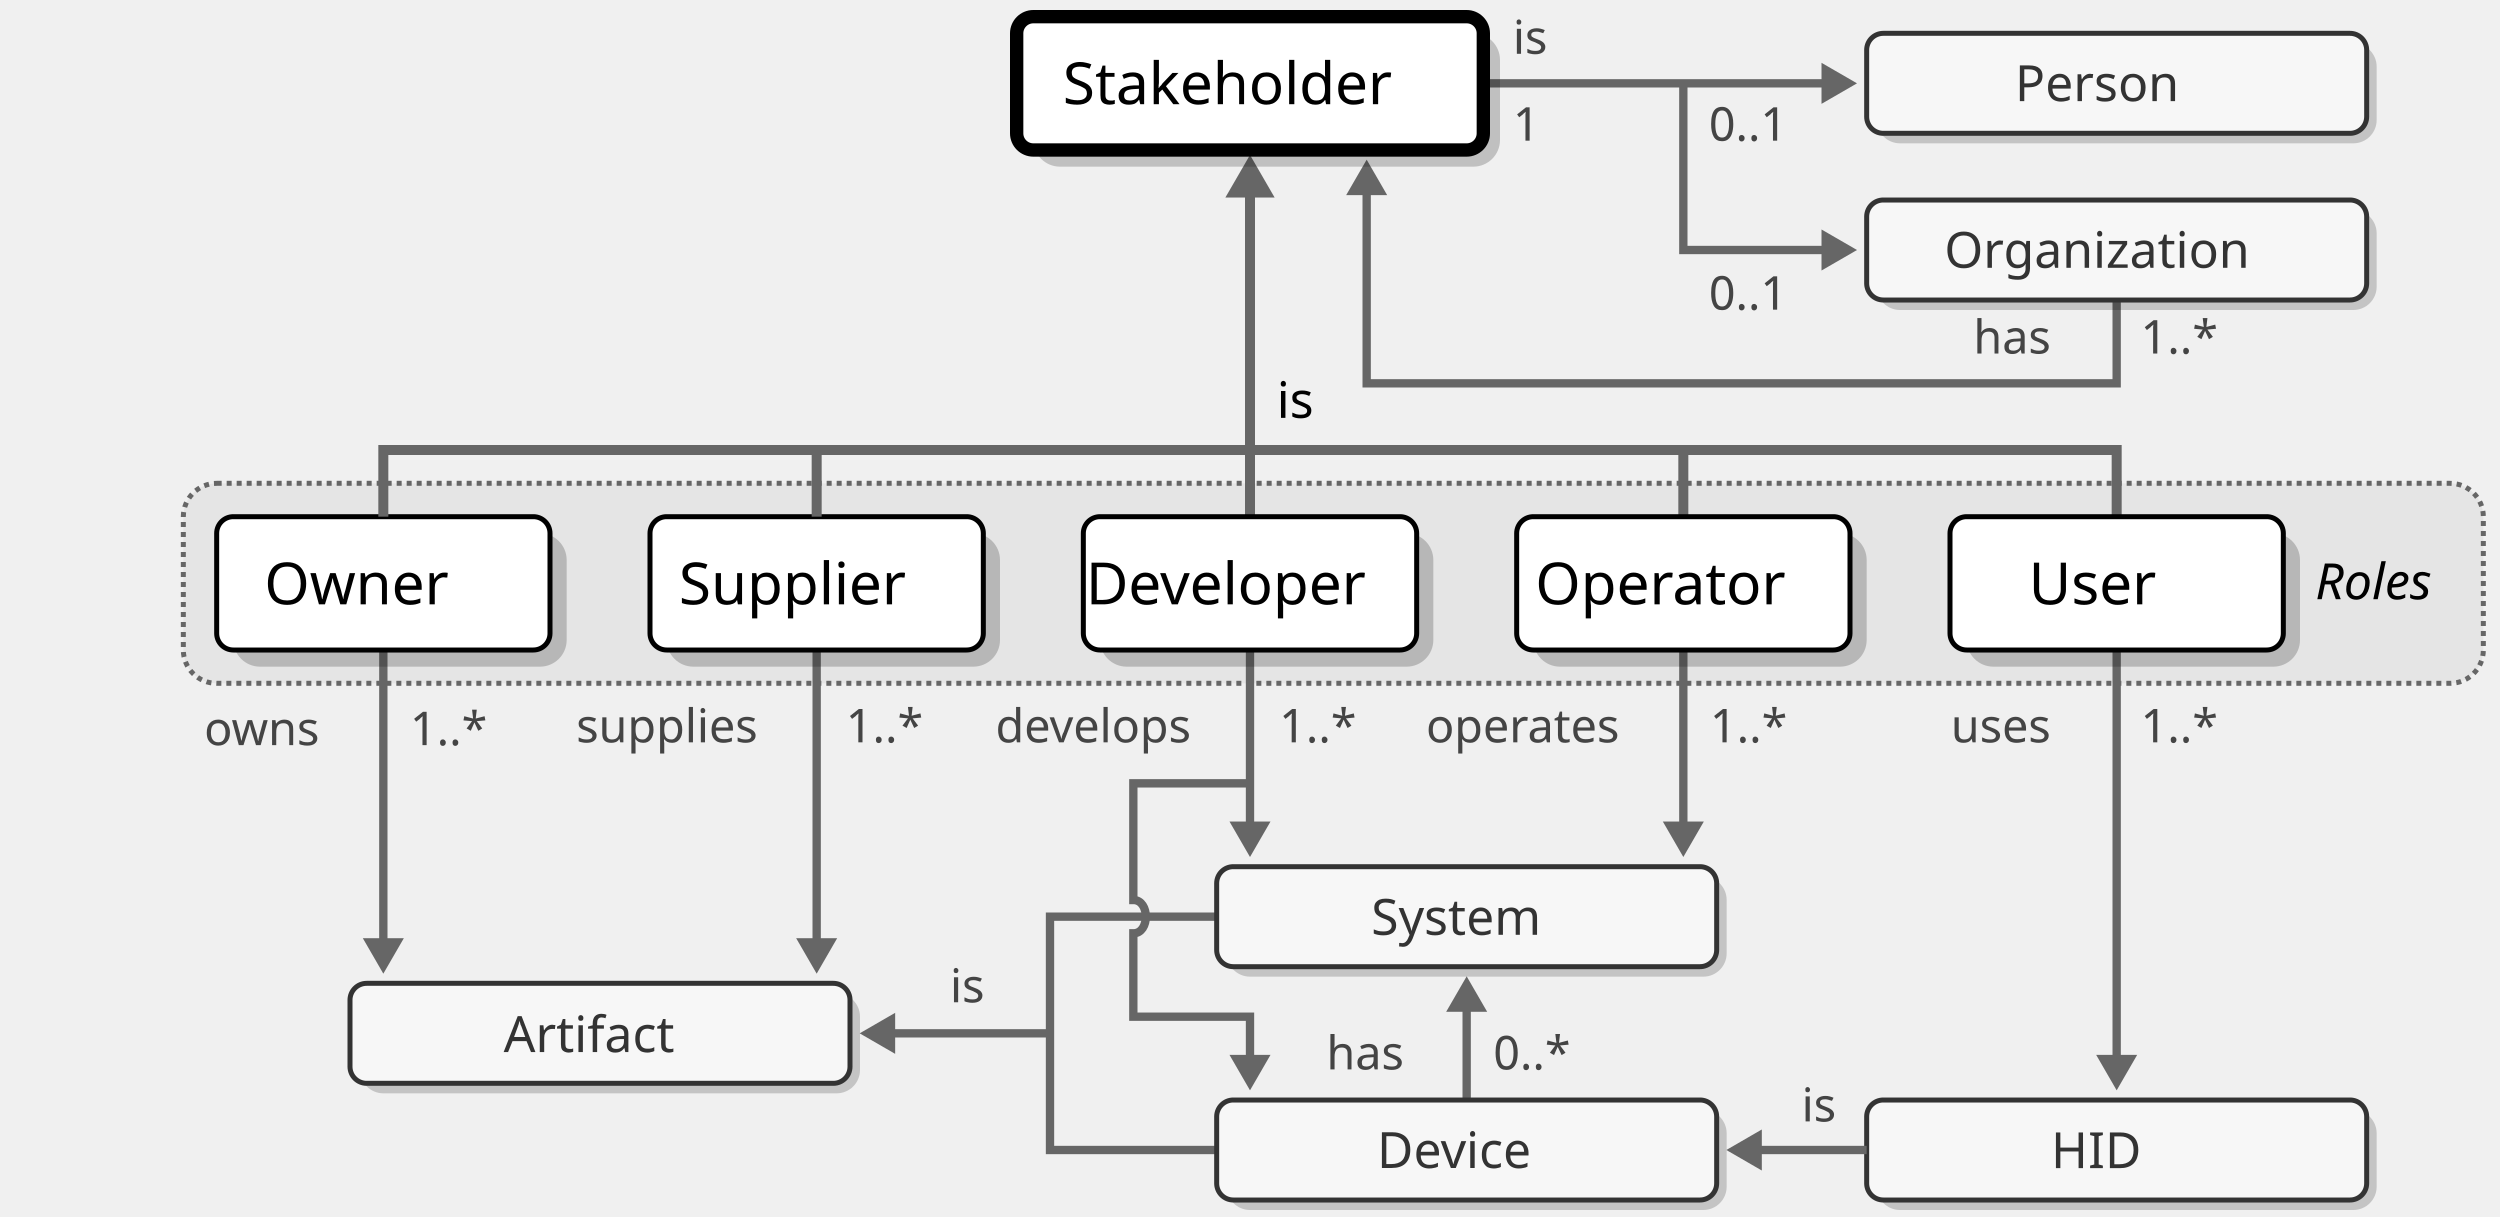
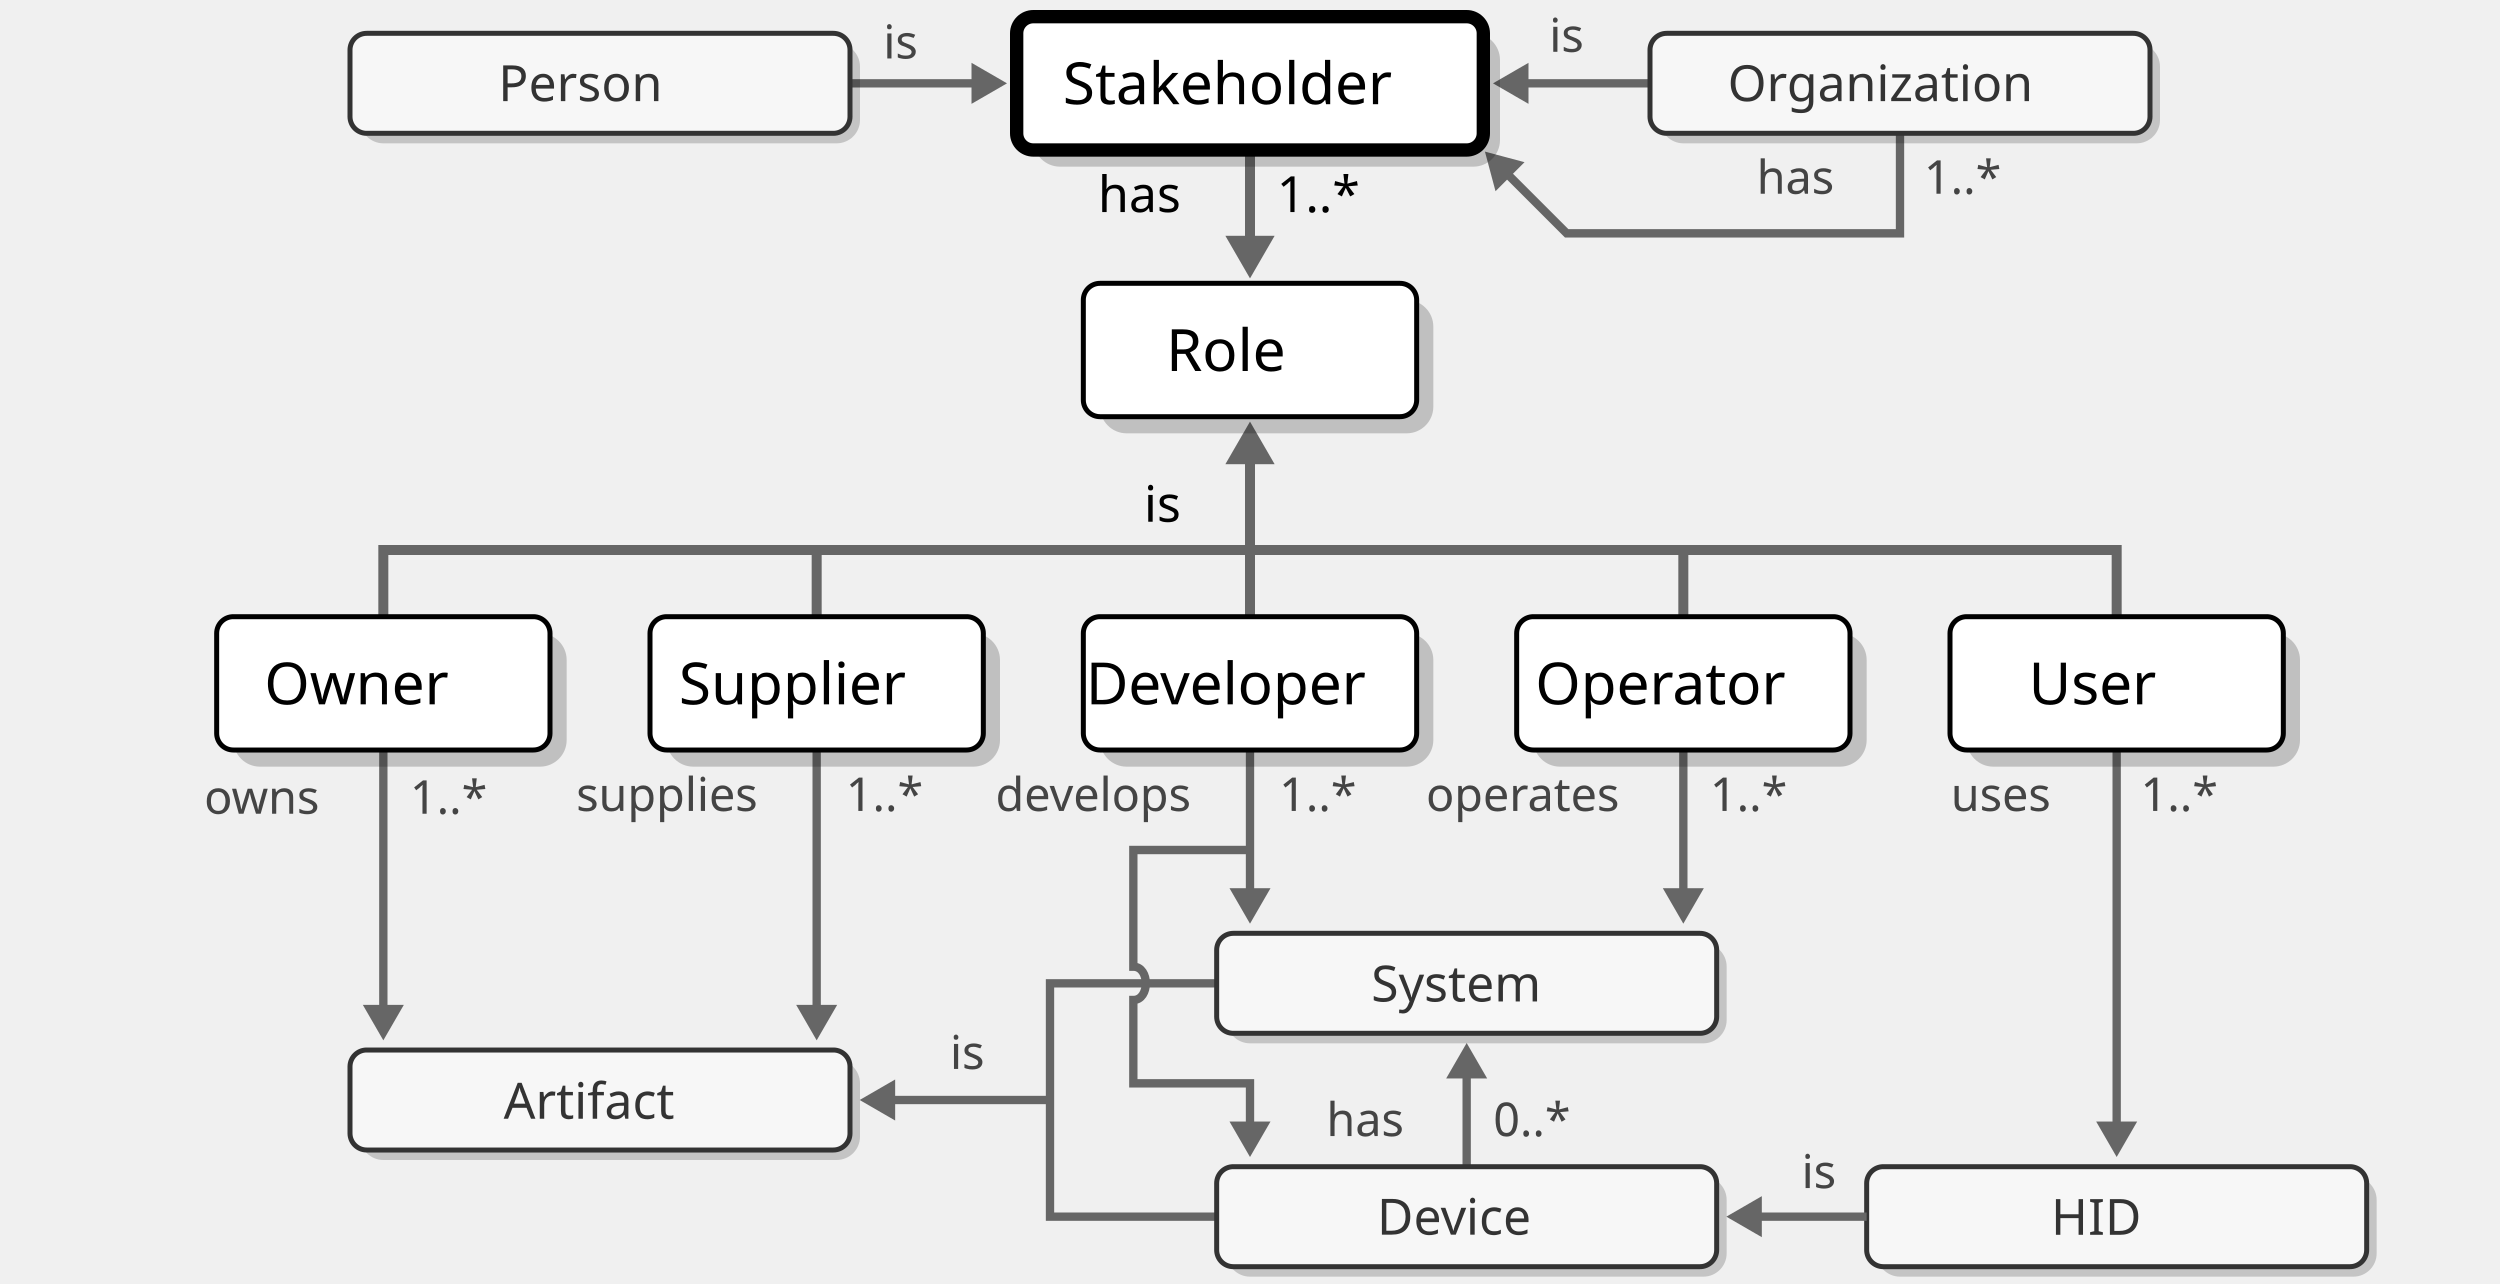
- <svg xmlns="http://www.w3.org/2000/svg" xmlns:xlink="http://www.w3.org/1999/xlink" width="150mm" height="73mm" version="1.1" viewBox="0 0 150 73" id="svg162">
+ <svg xmlns="http://www.w3.org/2000/svg" xmlns:xlink="http://www.w3.org/1999/xlink" width="150mm" height="77mm" version="1.1" viewBox="0 0 150 77" id="svg162">
  <defs id="defs5">
    <marker id="a" overflow="visible" orient="auto">
      <path transform="scale(0.4)" d="M 5.77,0 -2.88,5 V -5 Z" fill="context-stroke" fill-rule="evenodd" stroke="context-stroke" stroke-width="1pt" id="path2" />
    </marker>
  </defs>
-   <rect id="use19292" x="11" y="29" width="138" height="12" rx="2" fill="none" opacity="0.913" stroke="#000000" stroke-linejoin="round" stroke-width="0.333" style="opacity:1;fill:#e5e5e5;fill-opacity:1;stroke:#666666;stroke-width:0.3;stroke-miterlimit:4;stroke-dasharray:0.3, 0.3;stroke-dashoffset:0;stroke-opacity:1" />
-   <path id="f" d="M 89,5 110,5" fill="none" marker-end="url(#a)" stroke="#666666" stroke-width="0.667" style="stroke:#666666;stroke-width:0.5;stroke-miterlimit:4;stroke-dasharray:none;stroke-opacity:1" />
-   <path d="m 127,18 v 5 H 82 l 4.3e-5,-12" marker-end="url(#a)" id="path20" style="fill:none;stroke:#666666;stroke-width:0.5;stroke-miterlimit:4;stroke-dasharray:none;stroke-opacity:1" />
-   <path d="m 75,31 4.3e-5,-20" marker-end="url(#a)" id="path22" style="fill:none;stroke:#666666;stroke-width:0.6;stroke-miterlimit:4;stroke-dasharray:none" />
-   <path style="fill:none;stroke:#666666;stroke-width:0.5;stroke-linecap:butt;stroke-linejoin:miter;stroke-miterlimit:4;stroke-dasharray:none;stroke-opacity:1" d="M 73,55 H 63 v 14 h 10" id="path6878" />
-   <path d="m 88,66 -4e-6,-6" marker-end="url(#a)" id="path8416" style="fill:none;stroke:#666666;stroke-width:0.5;stroke-miterlimit:4;stroke-dasharray:none;stroke-opacity:1" />
-   <use x="0" y="0" xlink:href="#g26778" id="use27028" transform="translate(38.99995,-40)" width="100%" height="100%" />
-   <use x="0" y="0" xlink:href="#g26778" id="use27026" transform="translate(38.99995,-50)" width="100%" height="100%" />
+   <path d="m 75,37 0,-10" marker-end="url(#a)" id="path1281" style="fill:none;stroke:#666666;stroke-width:0.6;stroke-miterlimit:4;stroke-dasharray:none" />
+   <path style="fill:none;stroke:#666666;stroke-width:0.6;stroke-linecap:butt;stroke-linejoin:miter;stroke-miterlimit:4;stroke-dasharray:none;stroke-opacity:1" d="M 23,37 V 33 H 49" id="path1600" />
+   <use x="0" y="0" xlink:href="#path1600" id="use2641" transform="translate(26)" width="100%" height="100%" />
+   <use x="0" y="0" xlink:href="#path1600" id="use2643" transform="matrix(-1,0,0,1,124,-3.3000001e-7)" width="100%" height="100%" />
+   <use x="0" y="0" xlink:href="#path1600" id="use2645" transform="matrix(-1,0,0,1,150,-3.3000001e-7)" width="100%" height="100%" />
+   <use x="0" y="0" xlink:href="#f" id="use3468" transform="matrix(-1,0,0,1,150,-5e-8)" width="100%" height="100%" />
+   <path id="f" d="m 99,5 h -8" fill="none" marker-end="url(#a)" stroke="#666666" stroke-width="0.667" style="stroke:#666666;stroke-width:0.5;stroke-miterlimit:4;stroke-dasharray:none;stroke-opacity:1" />
+   <path d="M 114,8 V 14 H 94 L 90.1,10.1" marker-end="url(#a)" id="path20" style="fill:none;stroke:#666666;stroke-width:0.5;stroke-miterlimit:4;stroke-dasharray:none;stroke-opacity:1" />
+   <path d="M 75,9 V 15" marker-end="url(#a)" id="path22" style="fill:none;stroke:#666666;stroke-width:0.6;stroke-miterlimit:4;stroke-dasharray:none" />
+   <path style="fill:none;stroke:#666666;stroke-width:0.5;stroke-linecap:butt;stroke-linejoin:miter;stroke-miterlimit:4;stroke-dasharray:none;stroke-opacity:1" d="M 73,59 H 63 v 14 h 10" id="path6878" />
+   <path d="m 88,70 -4e-6,-6" marker-end="url(#a)" id="path8416" style="fill:none;stroke:#666666;stroke-width:0.5;stroke-miterlimit:4;stroke-dasharray:none;stroke-opacity:1" />
+   <use x="0" y="0" xlink:href="#g26778" id="use27028" transform="translate(25.99995,-54)" width="100%" height="100%" />
+   <use x="0" y="0" xlink:href="#g26778" id="use27026" transform="translate(-52.00005,-54)" width="100%" height="100%" />
  <use x="0" y="0" xlink:href="#g26778" id="use27024" transform="translate(-52.00005,6.999999)" width="100%" height="100%" />
  <use x="0" y="0" xlink:href="#g26778" id="use27022" transform="translate(38.99995,14)" width="100%" height="100%" />
  <use x="0" y="0" xlink:href="#g26778" id="use27020" transform="translate(-4.6506367e-5,14)" width="100%" height="100%" />
-   <g id="g26778" transform="translate(0,2)">
+   <g id="g26778" transform="translate(0,6)">
    <rect x="73.6" y="50.6" width="30" height="6" rx="1.4" fill="none" opacity="0.913" stroke="#000000" stroke-linejoin="round" stroke-width="0.667" id="rect1279-3" style="fill:#000000;fill-opacity:0.2;stroke:none;stroke-width:0.8;stroke-miterlimit:4;stroke-dasharray:none" />
    <rect x="73" y="50" width="30" height="6" rx="1" fill="none" opacity="0.913" stroke="#000000" stroke-linejoin="round" stroke-width="0.333" id="rect150" style="opacity:1;fill:#f7f7f7;fill-opacity:1;stroke:#333333;stroke-width:0.3;stroke-miterlimit:4;stroke-dasharray:none;stroke-opacity:1" />
  </g>
  <rect x="62" y="2" width="28" height="8" rx="1.6" fill="none" opacity="0.913" stroke="#000000" stroke-linejoin="round" stroke-width="0.667" id="rect923" style="opacity:1;fill:#000000;fill-opacity:0.2;stroke:none;stroke-width:0.8;stroke-miterlimit:4;stroke-dasharray:none" />
  <rect x="61" y="1" width="28" height="8" rx="1" fill="none" opacity="0.913" stroke="#000000" stroke-linejoin="round" stroke-width="0.667" id="rect58" style="opacity:1;fill:#ffffff;fill-opacity:1;stroke-width:0.8;stroke-miterlimit:4;stroke-dasharray:none" />
-   <text x="138.913" y="35.953" style="font-size:3px;line-height:1.25;font-family:sans-serif;stroke-width:0.265" xml:space="preserve" id="text25087">
-     <tspan x="138.913" y="35.953" stroke-width="0.265" id="tspan25085" style="font-style:italic;font-variant:normal;font-weight:normal;font-stretch:normal;font-family:sans-serif;-inkscape-font-specification:'sans-serif Italic'">Roles</tspan>
-   </text>
  <use x="0" y="0" xlink:href="#path16" id="use1346" transform="translate(26)" width="100%" height="100%" />
  <use x="0" y="0" xlink:href="#path14" id="use1348" transform="translate(25.99996)" width="100%" height="100%" />
-   <path d="m 75,39 -1.04e-4,11" marker-end="url(#a)" id="path14" style="fill:none;stroke:#666666;stroke-width:0.5;stroke-miterlimit:4;stroke-dasharray:none;stroke-opacity:1" />
-   <path d="M 23,39 23,57" marker-end="url(#a)" id="path16" style="fill:none;stroke:#666666;stroke-width:0.5;stroke-miterlimit:4;stroke-dasharray:none;stroke-opacity:1" />
-   <path d="M 127,39 127,64" marker-end="url(#a)" id="path18" style="fill:none;stroke:#666666;stroke-width:0.5;stroke-miterlimit:4;stroke-dasharray:none;stroke-opacity:1" />
-   <text x="126.989" y="16.068" font-family="sans-serif" font-size="3.5px" stroke-width="0.265" style="font-size:3px;line-height:1.25" xml:space="preserve" id="text31">
-     <tspan x="126.989" y="16.068" font-size="3.5px" stroke-width="0.265" text-align="center" text-anchor="middle" id="tspan29" style="font-size:3px;fill:#333333;fill-opacity:1">Organization</tspan>
+   <path d="m 75,45 v 9" marker-end="url(#a)" id="path14" style="fill:none;stroke:#666666;stroke-width:0.5;stroke-miterlimit:4;stroke-dasharray:none;stroke-opacity:1" />
+   <path d="M 23,45 V 61" marker-end="url(#a)" id="path16" style="fill:none;stroke:#666666;stroke-width:0.5;stroke-miterlimit:4;stroke-dasharray:none;stroke-opacity:1" />
+   <path d="M 127,45 V 68" marker-end="url(#a)" id="path18" style="fill:none;stroke:#666666;stroke-width:0.5;stroke-miterlimit:4;stroke-dasharray:none;stroke-opacity:1" />
+   <text x="113.989" y="6.068" font-family="sans-serif" font-size="3.5px" stroke-width="0.265" style="font-size:3px;line-height:1.25" xml:space="preserve" id="text31">
+     <tspan x="113.989" y="6.068" font-size="3.5px" stroke-width="0.265" text-align="center" text-anchor="middle" id="tspan29" style="font-size:3px;fill:#333333;fill-opacity:1">Organization</tspan>
  </text>
  <use x="0" y="0" xlink:href="#g1385" id="use1709" transform="translate(52)" width="100%" height="100%" />
-   <text x="74.915" y="36.259" font-family="sans-serif" font-size="3.5px" stroke-width="0.265" style="line-height:1.25" xml:space="preserve" id="text37">
-     <tspan x="74.915" y="36.259" font-size="3.5px" stroke-width="0.265" text-align="center" text-anchor="middle" id="tspan35">Developer</tspan>
+   <text x="74.915" y="42.259" font-family="sans-serif" font-size="3.5px" stroke-width="0.265" style="line-height:1.25" xml:space="preserve" id="text37">
+     <tspan x="74.915" y="42.259" font-size="3.5px" stroke-width="0.265" text-align="center" text-anchor="middle" id="tspan35">Developer</tspan>
  </text>
-   <g id="g1385" transform="translate(3.4000008e-7,-1)">
+   <g id="g1385" transform="translate(-4.209167e-5,5)">
    <rect x="14" y="33" width="20" height="8" rx="1.6" fill="none" opacity="0.913" stroke="#000000" stroke-linejoin="round" stroke-width="0.667" id="rect1279" style="opacity:1;fill:#000000;fill-opacity:0.2;stroke:none;stroke-width:0.8;stroke-miterlimit:4;stroke-dasharray:none" />
    <rect id="c" x="13" y="32" width="20" height="8" rx="1" fill="none" opacity="0.913" stroke="#000000" stroke-linejoin="round" stroke-width="0.5" style="opacity:1;fill:#ffffff;fill-opacity:1;stroke-width:0.3;stroke-miterlimit:4;stroke-dasharray:none" />
  </g>
-   <use x="0" y="0" xlink:href="#path1187" id="use2092" transform="translate(78)" width="100%" height="100%" />
  <use x="0" y="0" xlink:href="#g1385" id="use1711" transform="translate(78)" width="100%" height="100%" />
-   <text x="100.99" y="36.259" font-size="3.5px" style="line-height:1.25;font-family:sans-serif;stroke-width:0.265" xml:space="preserve" id="text42">
-     <tspan x="100.99" y="36.259" font-size="3.5px" stroke-width="0.265" text-align="center" text-anchor="middle" id="tspan40">Operator</tspan>
+   <text x="100.99" y="42.259" font-size="3.5px" style="line-height:1.25;font-family:sans-serif;stroke-width:0.265" xml:space="preserve" id="text42">
+     <tspan x="100.99" y="42.259" font-size="3.5px" stroke-width="0.265" text-align="center" text-anchor="middle" id="tspan40">Operator</tspan>
  </text>
  <use x="0" y="0" xlink:href="#g1385" id="use1713" transform="translate(104)" width="100%" height="100%" />
-   <text x="126.915" y="36.259" font-size="3.5px" style="line-height:1.25;font-family:sans-serif;stroke-width:0.265" xml:space="preserve" id="text46">
-     <tspan x="126.915" y="36.259" font-size="3.5px" stroke-width="0.265" text-align="center" text-anchor="middle" id="tspan44">User</tspan>
+   <text x="126.915" y="42.259" font-size="3.5px" style="line-height:1.25;font-family:sans-serif;stroke-width:0.265" xml:space="preserve" id="text46">
+     <tspan x="126.915" y="42.259" font-size="3.5px" stroke-width="0.265" text-align="center" text-anchor="middle" id="tspan44">User</tspan>
  </text>
-   <text x="76.609" y="25.069" font-size="3px" style="line-height:1.25;font-family:sans-serif;stroke-width:0.265" xml:space="preserve" id="text50">
-     <tspan x="76.609" y="25.069" stroke-width="0.265" id="tspan48">is</tspan>
+   <text x="76.609" y="12.724" font-size="3px" style="line-height:1.25;font-family:sans-serif;stroke-width:0.265" xml:space="preserve" id="text50">
+     <tspan x="76.609" y="12.724" stroke-width="0.265" id="tspan48">1..*</tspan>
  </text>
  <text x="75.015" y="6.249" font-size="3.5px" style="line-height:1.25;font-family:sans-serif;stroke-width:0.265" xml:space="preserve" id="text54">
    <tspan x="75.015" y="6.249" font-size="3.5px" stroke-width="0.265" text-align="center" text-anchor="middle" id="tspan52">Stakeholder</tspan>
  </text>
-   <text x="126.99" y="6.068" font-size="3.5px" style="font-size:3px;line-height:1.25;font-family:sans-serif;stroke-width:0.265" xml:space="preserve" id="text62">
-     <tspan x="126.99" y="6.068" font-size="3.5px" stroke-width="0.265" text-align="center" text-anchor="middle" id="tspan60" style="font-size:3px;fill:#333333;fill-opacity:1">Person</tspan>
+   <text x="35.99" y="6.068" font-size="3.5px" style="font-size:3px;line-height:1.25;font-family:sans-serif;stroke-width:0.265" xml:space="preserve" id="text62">
+     <tspan x="35.99" y="6.068" font-size="3.5px" stroke-width="0.265" text-align="center" text-anchor="middle" id="tspan60" style="font-size:3px;fill:#333333;fill-opacity:1">Person</tspan>
  </text>
-   <text x="90.777" y="3.228" style="font-size:2.8px;line-height:1.25;font-family:sans-serif;stroke-width:0.265" xml:space="preserve" id="text66">
-     <tspan x="90.777" y="3.228" stroke-width="0.265" id="tspan64" style="font-size:2.8px;fill:#444444;fill-opacity:1">is</tspan>
+   <text x="99.082" y="3.11" style="font-size:2.8px;line-height:1.25;font-family:sans-serif;stroke-width:0.265" xml:space="preserve" id="text66">
+     <tspan x="97.206" y="3.11" stroke-width="0.265" id="tspan64" style="font-size:2.8px;text-align:end;text-anchor:end;fill:#444444;fill-opacity:1">is</tspan>
  </text>
-   <text x="128.542" y="21.211" style="font-size:2.8px;line-height:1.25;font-family:sans-serif;stroke-width:0.265" xml:space="preserve" id="text74">
-     <tspan x="125.229" y="21.211" stroke-width="0.265" text-align="end" text-anchor="end" id="tspan72" style="font-size:2.8px;fill:#444444;fill-opacity:1">has</tspan>
+   <text x="115.542" y="11.625" style="font-size:2.8px;line-height:1.25;font-family:sans-serif;stroke-width:0.265" xml:space="preserve" id="text74">
+     <tspan x="112.229" y="11.625" stroke-width="0.265" text-align="end" text-anchor="end" id="tspan72" style="font-size:2.8px;fill:#444444;fill-opacity:1">has</tspan>
  </text>
-   <text x="102.596" y="44.539" font-size="3px" style="font-size:2.8px;line-height:1.25;font-family:sans-serif;stroke-width:0.265" xml:space="preserve" id="text84">
-     <tspan x="102.596" y="44.539" stroke-width="0.265" id="tspan82" style="font-size:2.8px;fill:#444444;fill-opacity:1">1..*</tspan>
+   <text x="102.596" y="48.658" font-size="3px" style="font-size:2.8px;line-height:1.25;font-family:sans-serif;stroke-width:0.265" xml:space="preserve" id="text84">
+     <tspan x="102.596" y="48.658" stroke-width="0.265" id="tspan82" style="font-size:2.8px;fill:#444444;fill-opacity:1">1..*</tspan>
  </text>
-   <text x="88.537" y="56.091" font-size="3.5px" style="font-size:3px;line-height:1.25;font-family:sans-serif;stroke-width:0.265" xml:space="preserve" id="text88">
-     <tspan x="88.537" y="56.091" dx="0 0 0 0 0 0" font-size="3.5px" stroke-width="0.265" text-align="center" text-anchor="middle" id="tspan86" style="font-size:3px;fill:#333333;fill-opacity:1">System</tspan>
+   <text x="88.537" y="60.091" font-size="3.5px" style="font-size:3px;line-height:1.25;font-family:sans-serif;stroke-width:0.265" xml:space="preserve" id="text88">
+     <tspan x="88.537" y="60.091" dx="0 0 0 0 0 0" font-size="3.5px" stroke-width="0.265" text-align="center" text-anchor="middle" id="tspan86" style="font-size:3px;fill:#333333;fill-opacity:1">System</tspan>
  </text>
-   <text x="76.592" y="44.539" style="font-size:2.8px;line-height:1.25;font-family:sans-serif;stroke-width:0.265" xml:space="preserve" id="text95">
-     <tspan x="73.64" y="44.539" stroke-width="0.265" id="tspan93" style="font-size:2.8px;text-align:end;text-anchor:end;fill:#444444;fill-opacity:1">develops</tspan>
+   <text x="76.592" y="48.658" style="font-size:2.8px;line-height:1.25;font-family:sans-serif;stroke-width:0.265" xml:space="preserve" id="text95">
+     <tspan x="73.64" y="48.658" stroke-width="0.265" id="tspan93" style="font-size:2.8px;text-align:end;text-anchor:end;fill:#444444;fill-opacity:1">develops</tspan>
  </text>
-   <text x="128.438" y="44.539" style="font-size:2.8px;line-height:1.25;font-family:sans-serif;stroke-width:0.265" xml:space="preserve" id="text99">
-     <tspan x="128.438" y="44.539" stroke-width="0.265" id="tspan97" style="font-size:2.8px;fill:#444444;fill-opacity:1">1..*</tspan>
+   <text x="128.438" y="48.658" style="font-size:2.8px;line-height:1.25;font-family:sans-serif;stroke-width:0.265" xml:space="preserve" id="text99">
+     <tspan x="128.438" y="48.658" stroke-width="0.265" id="tspan97" style="font-size:2.8px;fill:#444444;fill-opacity:1">1..*</tspan>
  </text>
-   <text x="102.293" y="44.539" style="font-size:2.8px;line-height:1.25;font-family:sans-serif;stroke-width:0.265" xml:space="preserve" id="text103">
-     <tspan x="99.341" y="44.539" stroke-width="0.265" id="tspan101" style="font-size:2.8px;text-align:end;text-anchor:end;fill:#444444;fill-opacity:1">operates</tspan>
+   <text x="102.293" y="48.658" style="font-size:2.8px;line-height:1.25;font-family:sans-serif;stroke-width:0.265" xml:space="preserve" id="text103">
+     <tspan x="99.341" y="48.658" stroke-width="0.265" id="tspan101" style="font-size:2.8px;text-align:end;text-anchor:end;fill:#444444;fill-opacity:1">operates</tspan>
  </text>
-   <text x="76.75" y="44.539" style="font-size:2.8px;line-height:1.25;font-family:sans-serif;stroke-width:0.265" xml:space="preserve" id="text107">
-     <tspan x="76.75" y="44.539" stroke-width="0.265" id="tspan105" style="font-size:2.8px;fill:#444444;fill-opacity:1">1..*</tspan>
+   <text x="76.75" y="48.658" style="font-size:2.8px;line-height:1.25;font-family:sans-serif;stroke-width:0.265" xml:space="preserve" id="text107">
+     <tspan x="76.75" y="48.658" stroke-width="0.265" id="tspan105" style="font-size:2.8px;fill:#444444;fill-opacity:1">1..*</tspan>
  </text>
-   <text x="128.181" y="44.539" style="font-size:2.8px;line-height:1.25;font-family:sans-serif;stroke-width:0.265" xml:space="preserve" id="text111">
-     <tspan x="125.229" y="44.539" stroke-width="0.265" id="tspan109" style="font-size:2.8px;text-align:end;text-anchor:end;fill:#444444;fill-opacity:1">uses</tspan>
+   <text x="128.181" y="48.658" style="font-size:2.8px;line-height:1.25;font-family:sans-serif;stroke-width:0.265" xml:space="preserve" id="text111">
+     <tspan x="125.229" y="48.658" stroke-width="0.265" id="tspan109" style="font-size:2.8px;text-align:end;text-anchor:end;fill:#444444;fill-opacity:1">uses</tspan>
  </text>
-   <text x="126.943" y="70.091" font-family="sans-serif" font-size="3.5px" stroke-width="0.265" style="font-size:3px;line-height:1.25" xml:space="preserve" id="text120">
-     <tspan x="126.943" y="70.091" font-size="3.5px" stroke-width="0.265" text-align="center" text-anchor="middle" id="tspan118" style="font-size:3px;fill:#333333;fill-opacity:1">HID</tspan>
+   <text x="126.943" y="74.091" font-family="sans-serif" font-size="3.5px" stroke-width="0.265" style="font-size:3px;line-height:1.25" xml:space="preserve" id="text120">
+     <tspan x="126.943" y="74.091" font-size="3.5px" stroke-width="0.265" text-align="center" text-anchor="middle" id="tspan118" style="font-size:3px;fill:#333333;fill-opacity:1">HID</tspan>
  </text>
-   <text x="22.752" y="36.259" font-size="3.5px" style="line-height:1.25;font-family:sans-serif;stroke-width:0.265" xml:space="preserve" id="text138">
-     <tspan x="22.752" y="36.259" font-size="3.5px" stroke-width="0.265" text-align="center" text-anchor="middle" id="tspan136">Owner</tspan>
+   <text x="22.752" y="42.259" font-size="3.5px" style="line-height:1.25;font-family:sans-serif;stroke-width:0.265" xml:space="preserve" id="text138">
+     <tspan x="22.752" y="42.259" font-size="3.5px" stroke-width="0.265" text-align="center" text-anchor="middle" id="tspan136">Owner</tspan>
  </text>
-   <text x="24.596" y="44.707" font-size="3px" style="font-size:2.8px;line-height:1.25;font-family:sans-serif;stroke-width:0.265" xml:space="preserve" id="text142">
-     <tspan x="24.596" y="44.707" stroke-width="0.265" id="tspan140" style="font-size:2.8px;fill:#444444;fill-opacity:1">1..*</tspan>
+   <text x="24.596" y="48.825" font-size="3px" style="font-size:2.8px;line-height:1.25;font-family:sans-serif;stroke-width:0.265" xml:space="preserve" id="text142">
+     <tspan x="24.596" y="48.825" stroke-width="0.265" id="tspan140" style="font-size:2.8px;fill:#444444;fill-opacity:1">1..*</tspan>
  </text>
-   <text x="24.293" y="44.707" font-size="3px" style="font-size:2.8px;line-height:1.25;font-family:sans-serif;stroke-width:0.265" xml:space="preserve" id="text146">
-     <tspan x="21.341" y="44.707" stroke-width="0.265" id="tspan144" style="font-size:2.8px;text-align:end;text-anchor:end;fill:#444444;fill-opacity:1">owns</tspan>
+   <text x="24.293" y="48.825" font-size="3px" style="font-size:2.8px;line-height:1.25;font-family:sans-serif;stroke-width:0.265" xml:space="preserve" id="text146">
+     <tspan x="21.341" y="48.825" stroke-width="0.265" id="tspan144" style="font-size:2.8px;text-align:end;text-anchor:end;fill:#444444;fill-opacity:1">owns</tspan>
  </text>
  <use x="0" y="0" xlink:href="#g1385" id="use1707" transform="translate(26)" width="100%" height="100%" />
-   <text x="48.915" y="36.259" font-family="sans-serif" font-size="3.5px" stroke-width="0.265" style="line-height:1.25" xml:space="preserve" id="text1046">
-     <tspan x="48.915" y="36.259" font-size="3.5px" stroke-width="0.265" text-align="center" text-anchor="middle" id="tspan1044">Supplier</tspan>
+   <text x="48.915" y="42.259" font-family="sans-serif" font-size="3.5px" stroke-width="0.265" style="line-height:1.25" xml:space="preserve" id="text1046">
+     <tspan x="48.915" y="42.259" font-size="3.5px" stroke-width="0.265" text-align="center" text-anchor="middle" id="tspan1044">Supplier</tspan>
  </text>
-   <text x="50.592" y="44.539" style="font-size:2.8px;line-height:1.25;font-family:sans-serif;stroke-width:0.265" xml:space="preserve" id="text1050">
-     <tspan x="47.64" y="44.539" stroke-width="0.265" id="tspan1048" style="font-size:2.8px;text-align:end;text-anchor:end;fill:#444444;fill-opacity:1">supplies</tspan>
+   <text x="50.592" y="48.658" style="font-size:2.8px;line-height:1.25;font-family:sans-serif;stroke-width:0.265" xml:space="preserve" id="text1050">
+     <tspan x="47.64" y="48.658" stroke-width="0.265" id="tspan1048" style="font-size:2.8px;text-align:end;text-anchor:end;fill:#444444;fill-opacity:1">supplies</tspan>
  </text>
-   <text x="50.75" y="44.539" style="font-size:2.8px;line-height:1.25;font-family:sans-serif;stroke-width:0.265" xml:space="preserve" id="text1054">
-     <tspan x="50.75" y="44.539" stroke-width="0.265" id="tspan1052" style="font-size:2.8px;fill:#444444;fill-opacity:1">1..*</tspan>
+   <text x="50.75" y="48.658" style="font-size:2.8px;line-height:1.25;font-family:sans-serif;stroke-width:0.265" xml:space="preserve" id="text1054">
+     <tspan x="50.75" y="48.658" stroke-width="0.265" id="tspan1052" style="font-size:2.8px;fill:#444444;fill-opacity:1">1..*</tspan>
  </text>
-   <text x="36.515" y="63.124" font-size="3.5px" style="font-size:3px;line-height:1.25;font-family:sans-serif;stroke-width:0.265" xml:space="preserve" id="text2220">
-     <tspan x="36.515" y="63.124" font-size="3.5px" stroke-width="0.265" text-align="center" text-anchor="middle" id="tspan2218" style="font-size:3px;fill:#333333;fill-opacity:1">Artifact</tspan>
+   <text x="36.515" y="67.124" font-size="3.5px" style="font-size:3px;line-height:1.25;font-family:sans-serif;stroke-width:0.265" xml:space="preserve" id="text2220">
+     <tspan x="36.515" y="67.124" font-size="3.5px" stroke-width="0.265" text-align="center" text-anchor="middle" id="tspan2218" style="font-size:3px;fill:#333333;fill-opacity:1">Artifact</tspan>
  </text>
-   <text x="88.415" y="70.079" font-size="3.5px" style="font-size:3px;line-height:1.25;font-family:sans-serif;stroke-width:0.265" xml:space="preserve" id="text4990">
-     <tspan x="88.415" y="70.079" font-size="3.5px" stroke-width="0.265" text-align="center" text-anchor="middle" id="tspan4988" style="font-size:3px;fill:#333333;fill-opacity:1">Device</tspan>
+   <text x="88.415" y="74.079" font-size="3.5px" style="font-size:3px;line-height:1.25;font-family:sans-serif;stroke-width:0.265" xml:space="preserve" id="text4990">
+     <tspan x="88.415" y="74.079" font-size="3.5px" stroke-width="0.265" text-align="center" text-anchor="middle" id="tspan4988" style="font-size:3px;fill:#333333;fill-opacity:1">Device</tspan>
  </text>
-   <text x="108.103" y="67.286" font-family="sans-serif" font-size="3px" stroke-width="0.265" style="font-size:2.8px;line-height:1.25" xml:space="preserve" id="text6964">
-     <tspan x="108.103" y="67.286" stroke-width="0.265" id="tspan6962" style="font-size:2.8px;fill:#444444;fill-opacity:1">is</tspan>
+   <text x="108.103" y="71.286" font-family="sans-serif" font-size="3px" stroke-width="0.265" style="font-size:2.8px;line-height:1.25" xml:space="preserve" id="text6964">
+     <tspan x="108.103" y="71.286" stroke-width="0.265" id="tspan6962" style="font-size:2.8px;fill:#444444;fill-opacity:1">is</tspan>
  </text>
-   <path d="M 63,62 H 53" marker-end="url(#a)" id="path7221" style="fill:none;stroke:#666666;stroke-width:0.5;stroke-miterlimit:4;stroke-dasharray:none;stroke-opacity:1" />
-   <text x="63.127" y="60.138" font-family="sans-serif" font-size="3px" stroke-width="0.265" style="font-size:2.8px;line-height:1.25" xml:space="preserve" id="text7225">
-     <tspan x="61.251" y="60.138" stroke-width="0.265" id="tspan7223" style="font-size:2.8px;text-align:end;text-anchor:end;fill:#444444;fill-opacity:1">is</tspan>
+   <path d="M 63,66 H 53" marker-end="url(#a)" id="path7221" style="fill:none;stroke:#666666;stroke-width:0.5;stroke-miterlimit:4;stroke-dasharray:none;stroke-opacity:1" />
+   <text x="63.127" y="64.138" font-family="sans-serif" font-size="3px" stroke-width="0.265" style="font-size:2.8px;line-height:1.25" xml:space="preserve" id="text7225">
+     <tspan x="61.251" y="64.138" stroke-width="0.265" id="tspan7223" style="font-size:2.8px;text-align:end;text-anchor:end;fill:#444444;fill-opacity:1">is</tspan>
  </text>
-   <text x="89.592" y="64.164" font-size="3px" style="font-size:2.8px;line-height:1.25;font-family:sans-serif;stroke-width:0.265" xml:space="preserve" id="text8519">
-     <tspan x="89.592" y="64.164" stroke-width="0.265" id="tspan8517" style="font-size:2.8px;fill:#444444;fill-opacity:1">0..*</tspan>
+   <text x="89.592" y="68.164" font-size="3px" style="font-size:2.8px;line-height:1.25;font-family:sans-serif;stroke-width:0.265" xml:space="preserve" id="text8519">
+     <tspan x="89.592" y="68.164" stroke-width="0.265" id="tspan8517" style="font-size:2.8px;fill:#444444;fill-opacity:1">0..*</tspan>
  </text>
-   <text x="89.488" y="64.164" style="font-size:2.8px;line-height:1.25;font-family:sans-serif;stroke-width:0.265" xml:space="preserve" id="text8523">
-     <tspan x="86.413" y="64.164" stroke-width="0.265" id="tspan8521" style="font-size:2.8px;text-align:end;text-anchor:end;fill:#444444;fill-opacity:1">has</tspan>
+   <text x="89.488" y="68.164" style="font-size:2.8px;line-height:1.25;font-family:sans-serif;stroke-width:0.265" xml:space="preserve" id="text8523">
+     <tspan x="86.413" y="68.164" stroke-width="0.265" id="tspan8521" style="font-size:2.8px;text-align:end;text-anchor:end;fill:#444444;fill-opacity:1">has</tspan>
  </text>
-   <path d="m 112,69 h -7" marker-end="url(#a)" id="path8812" style="fill:none;stroke:#666666;stroke-width:0.5;stroke-miterlimit:4;stroke-dasharray:none;stroke-opacity:1" />
-   <path d="m 75,47 h -7 v 7 c 1,0 1,2 0,2 v 5 h 7 v 3" marker-end="url(#a)" id="path1640" style="fill:none;stroke:#666666;stroke-width:0.5;stroke-miterlimit:4;stroke-dasharray:none;stroke-opacity:1" />
-   <text x="90.777" y="8.442" style="font-size:2.8px;line-height:1.25;font-family:sans-serif;stroke-width:0.265" xml:space="preserve" id="text3996">
-     <tspan x="90.777" y="8.442" stroke-width="0.265" id="tspan3994" style="font-size:2.8px;fill:#444444;fill-opacity:1">1</tspan>
+   <path d="m 112,73 h -7" marker-end="url(#a)" id="path8812" style="fill:none;stroke:#666666;stroke-width:0.5;stroke-miterlimit:4;stroke-dasharray:none;stroke-opacity:1" />
+   <path d="m 75,51 h -7 v 7 c 1,0 1,2 0,2 v 5 h 7 v 3" marker-end="url(#a)" id="path1640" style="fill:none;stroke:#666666;stroke-width:0.5;stroke-miterlimit:4;stroke-dasharray:none;stroke-opacity:1" />
+   <text x="115.438" y="11.625" style="font-size:2.8px;line-height:1.25;font-family:sans-serif;stroke-width:0.265" xml:space="preserve" id="text2573">
+     <tspan x="115.438" y="11.625" stroke-width="0.265" id="tspan2571" style="font-size:2.8px;fill:#444444;fill-opacity:1">1..*</tspan>
  </text>
-   <text x="128.438" y="21.211" style="font-size:2.8px;line-height:1.25;font-family:sans-serif;stroke-width:0.265" xml:space="preserve" id="text2573">
-     <tspan x="128.438" y="21.211" stroke-width="0.265" id="tspan2571" style="font-size:2.8px;fill:#444444;fill-opacity:1">1..*</tspan>
+   <text xml:space="preserve" style="font-size:2.8px;line-height:1.25;font-family:sans-serif;stroke-width:0.265" x="53.003" y="3.51" id="text4308">
+     <tspan id="tspan4306" style="font-size:2.8px;fill:#444444;fill-opacity:1;stroke-width:0.265" x="53.003" y="3.51">is</tspan>
  </text>
-   <path style="fill:none;stroke:#666666;stroke-width:0.5;stroke-linecap:butt;stroke-linejoin:miter;stroke-miterlimit:4;stroke-dasharray:none;stroke-opacity:1;marker-end:url(#a)" d="m 101,5 v 10 h 9" id="path2825" />
-   <text x="102.529" y="8.442" style="font-size:2.8px;line-height:1.25;font-family:sans-serif;stroke-width:0.265" xml:space="preserve" id="text3431">
-     <tspan x="102.529" y="8.442" stroke-width="0.265" id="tspan3429" style="font-size:2.8px;fill:#444444;fill-opacity:1">0..1</tspan>
+   <text x="78.069" y="12.724" font-size="3px" style="line-height:1.25;font-family:sans-serif;stroke-width:0.265" xml:space="preserve" id="text5345">
+     <tspan x="73.197" y="12.724" stroke-width="0.265" id="tspan5343" style="text-align:end;text-anchor:end">has</tspan>
  </text>
-   <text x="102.529" y="18.58" style="font-size:2.8px;line-height:1.25;font-family:sans-serif;stroke-width:0.265" xml:space="preserve" id="text3435">
-     <tspan x="102.529" y="18.58" stroke-width="0.265" id="tspan3433" style="font-size:2.8px;fill:#444444;fill-opacity:1">0..1</tspan>
+   <use x="0" y="0" xlink:href="#g1385" id="use7457" transform="translate(52,-20)" width="100%" height="100%" />
+   <text x="74.915" y="22.259" font-family="sans-serif" font-size="3.5px" stroke-width="0.265" style="line-height:1.25" xml:space="preserve" id="text7461">
+     <tspan x="74.915" y="22.259" font-size="3.5px" stroke-width="0.265" text-align="center" text-anchor="middle" id="tspan7459">Role</tspan>
  </text>
-   <path style="fill:none;stroke:#666666;stroke-width:0.6;stroke-linecap:butt;stroke-linejoin:miter;stroke-miterlimit:4;stroke-dasharray:none;stroke-opacity:1" d="m 23,31 v -4 h 26 v 4" id="path1187" />
-   <path style="fill:none;stroke:#666666;stroke-width:0.6;stroke-linecap:butt;stroke-linejoin:miter;stroke-miterlimit:4;stroke-dasharray:none;stroke-opacity:1" d="m 49,27 h 52" id="path2094" />
+   <text x="78.069" y="31.304" font-size="3px" style="line-height:1.25;font-family:sans-serif;stroke-width:0.265" xml:space="preserve" id="text10281">
+     <tspan x="73.197" y="31.304" stroke-width="0.265" id="tspan10279" style="text-align:end;text-anchor:end">is</tspan>
+   </text>
</svg>
